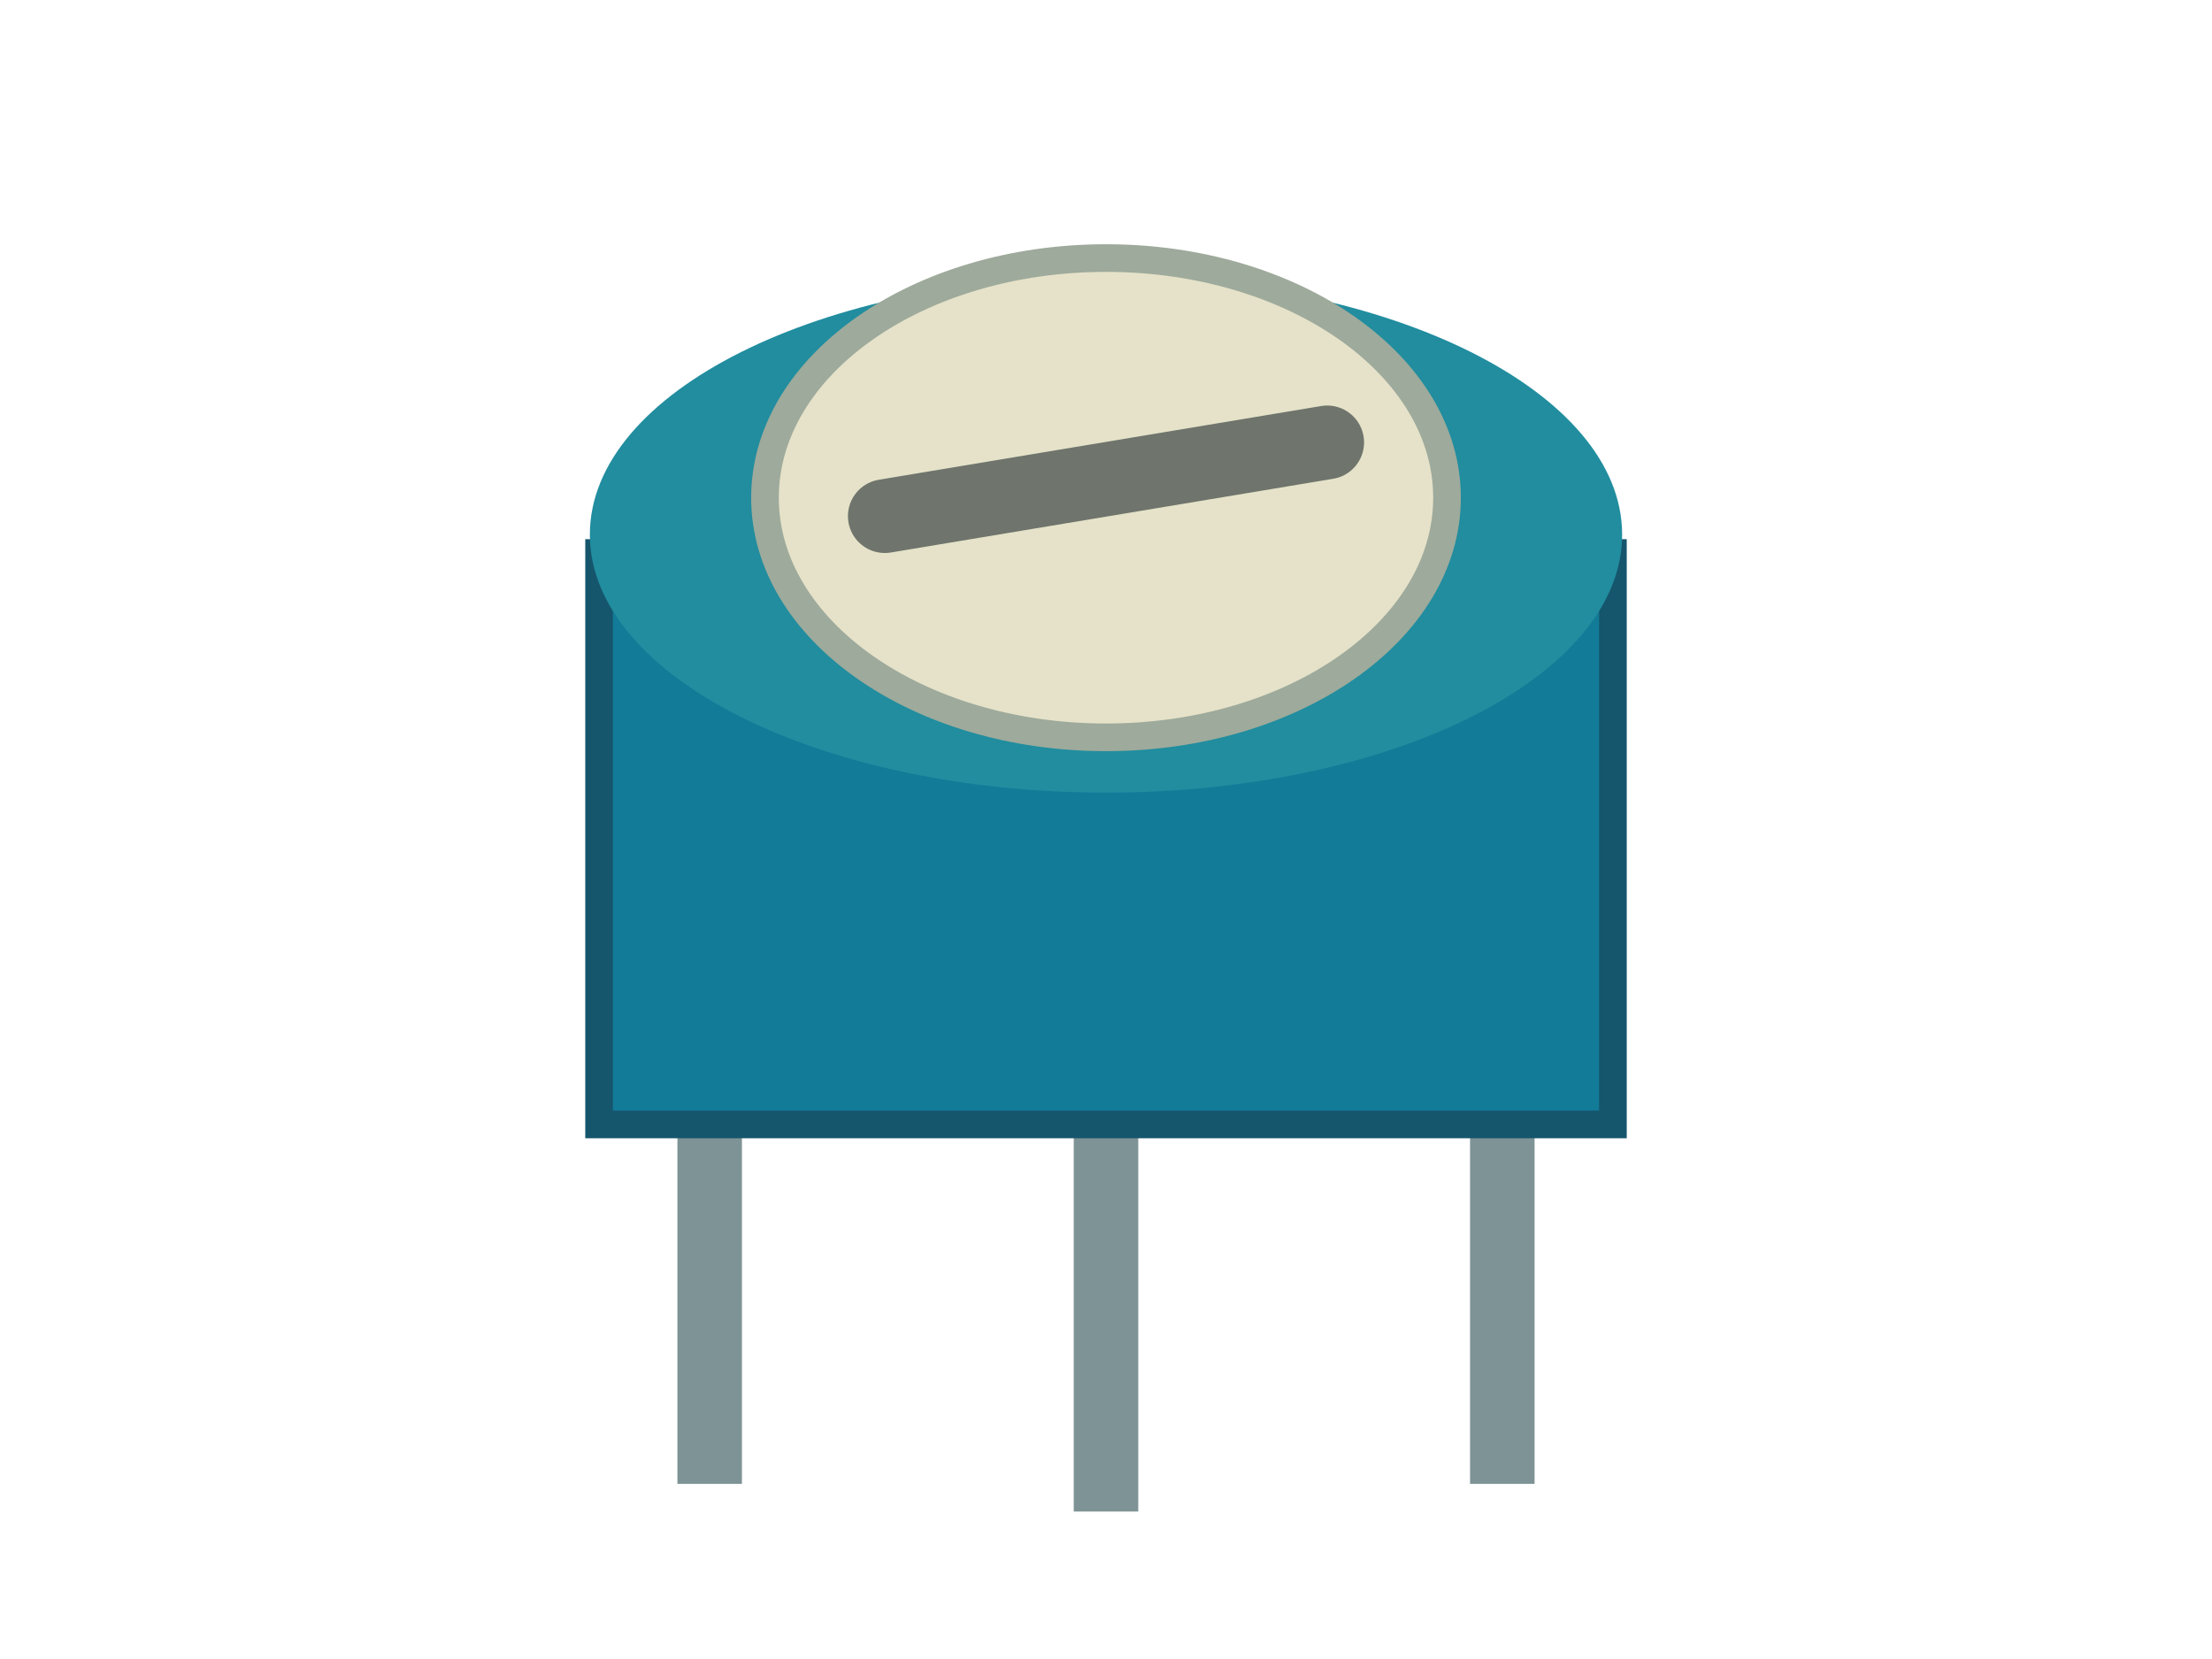
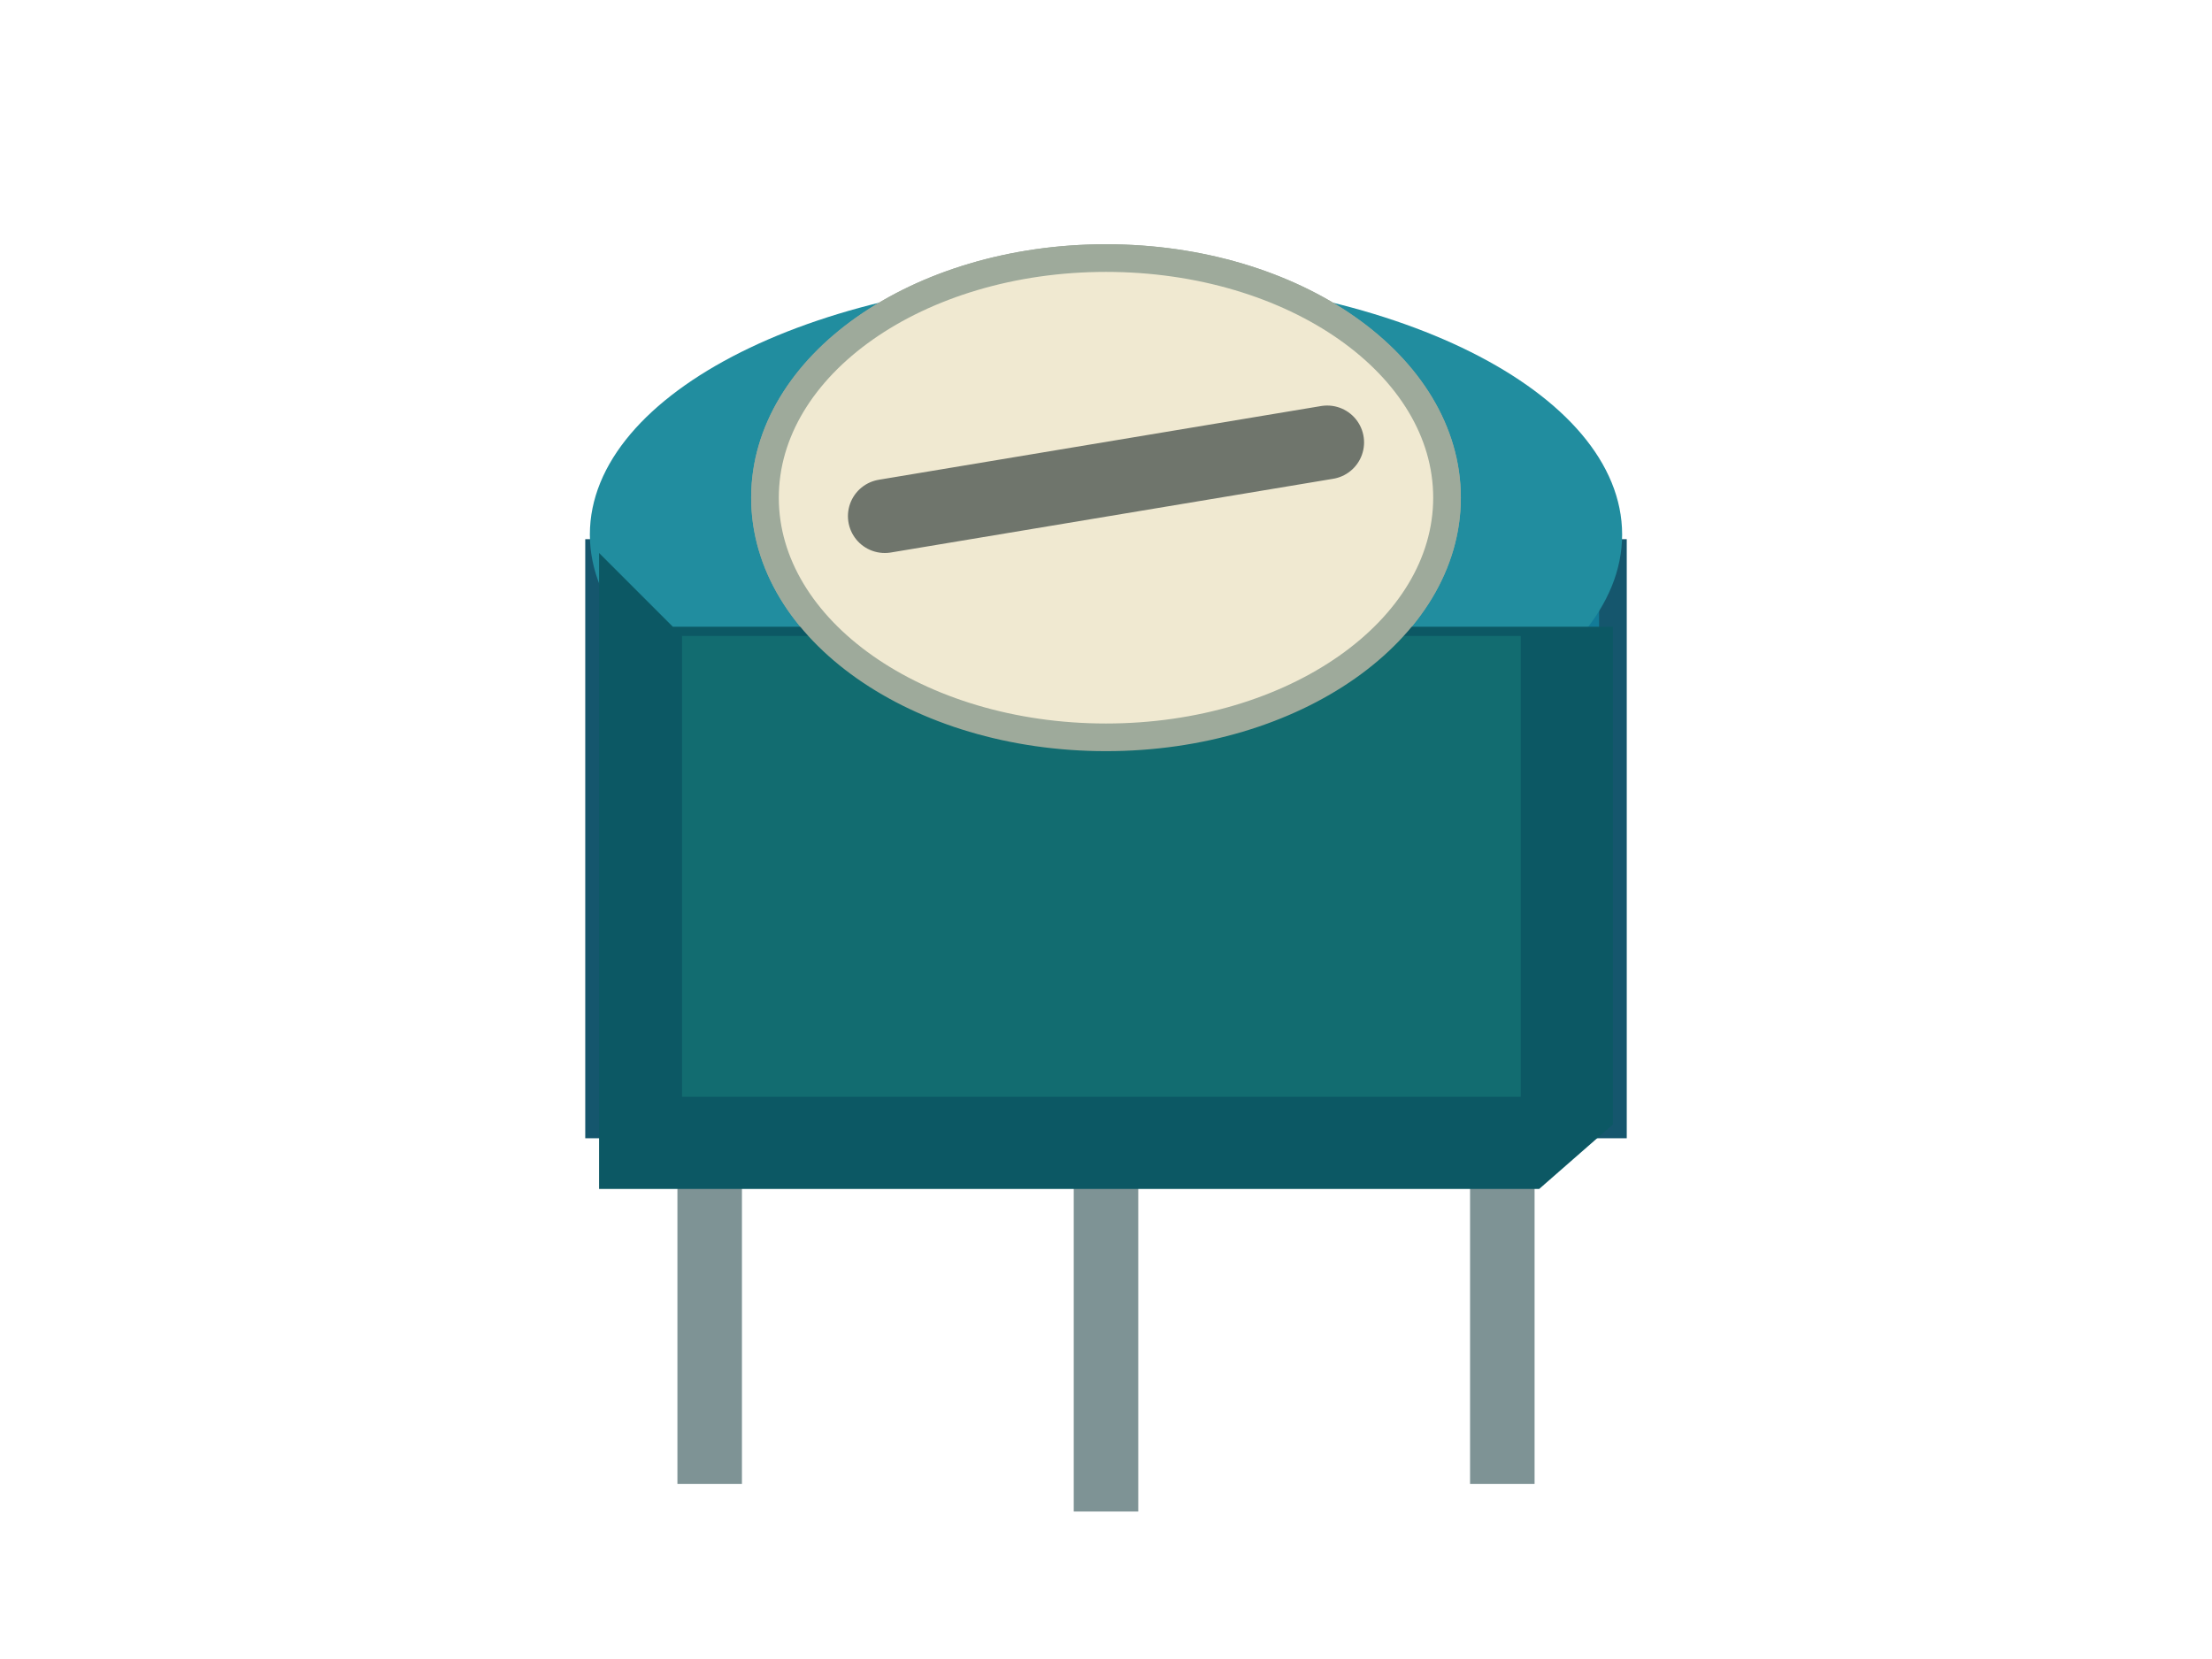
<svg xmlns="http://www.w3.org/2000/svg" viewBox="0 0 240 180">
  <path d="M77 112v49m43-49v52m43-52v49" stroke="#7e9395" stroke-width="7" />
  <path d="M65 60h110v62H65z" fill="#127b98" stroke="#15566d" stroke-width="3" />
  <ellipse cx="120" cy="58" rx="56" ry="28" fill="#218d9f" />
  <ellipse cx="120" cy="54" rx="37" ry="26" fill="#e5e2c9" stroke="#9eaa9b" stroke-width="3" />
+   <path d="M65 60l8 8h102v54l-8 7H65z" fill="#0c5864" />
+   <path d="M74 69h91v50H74z" fill="#126C70" />
+   <ellipse cx="120" cy="54" rx="37" ry="26" fill="#f0e9d1" stroke="#9eaa9b" stroke-width="3" />
  <path d="M96 56l48-8" stroke="#6f756c" stroke-width="8" stroke-linecap="round" />
</svg>
